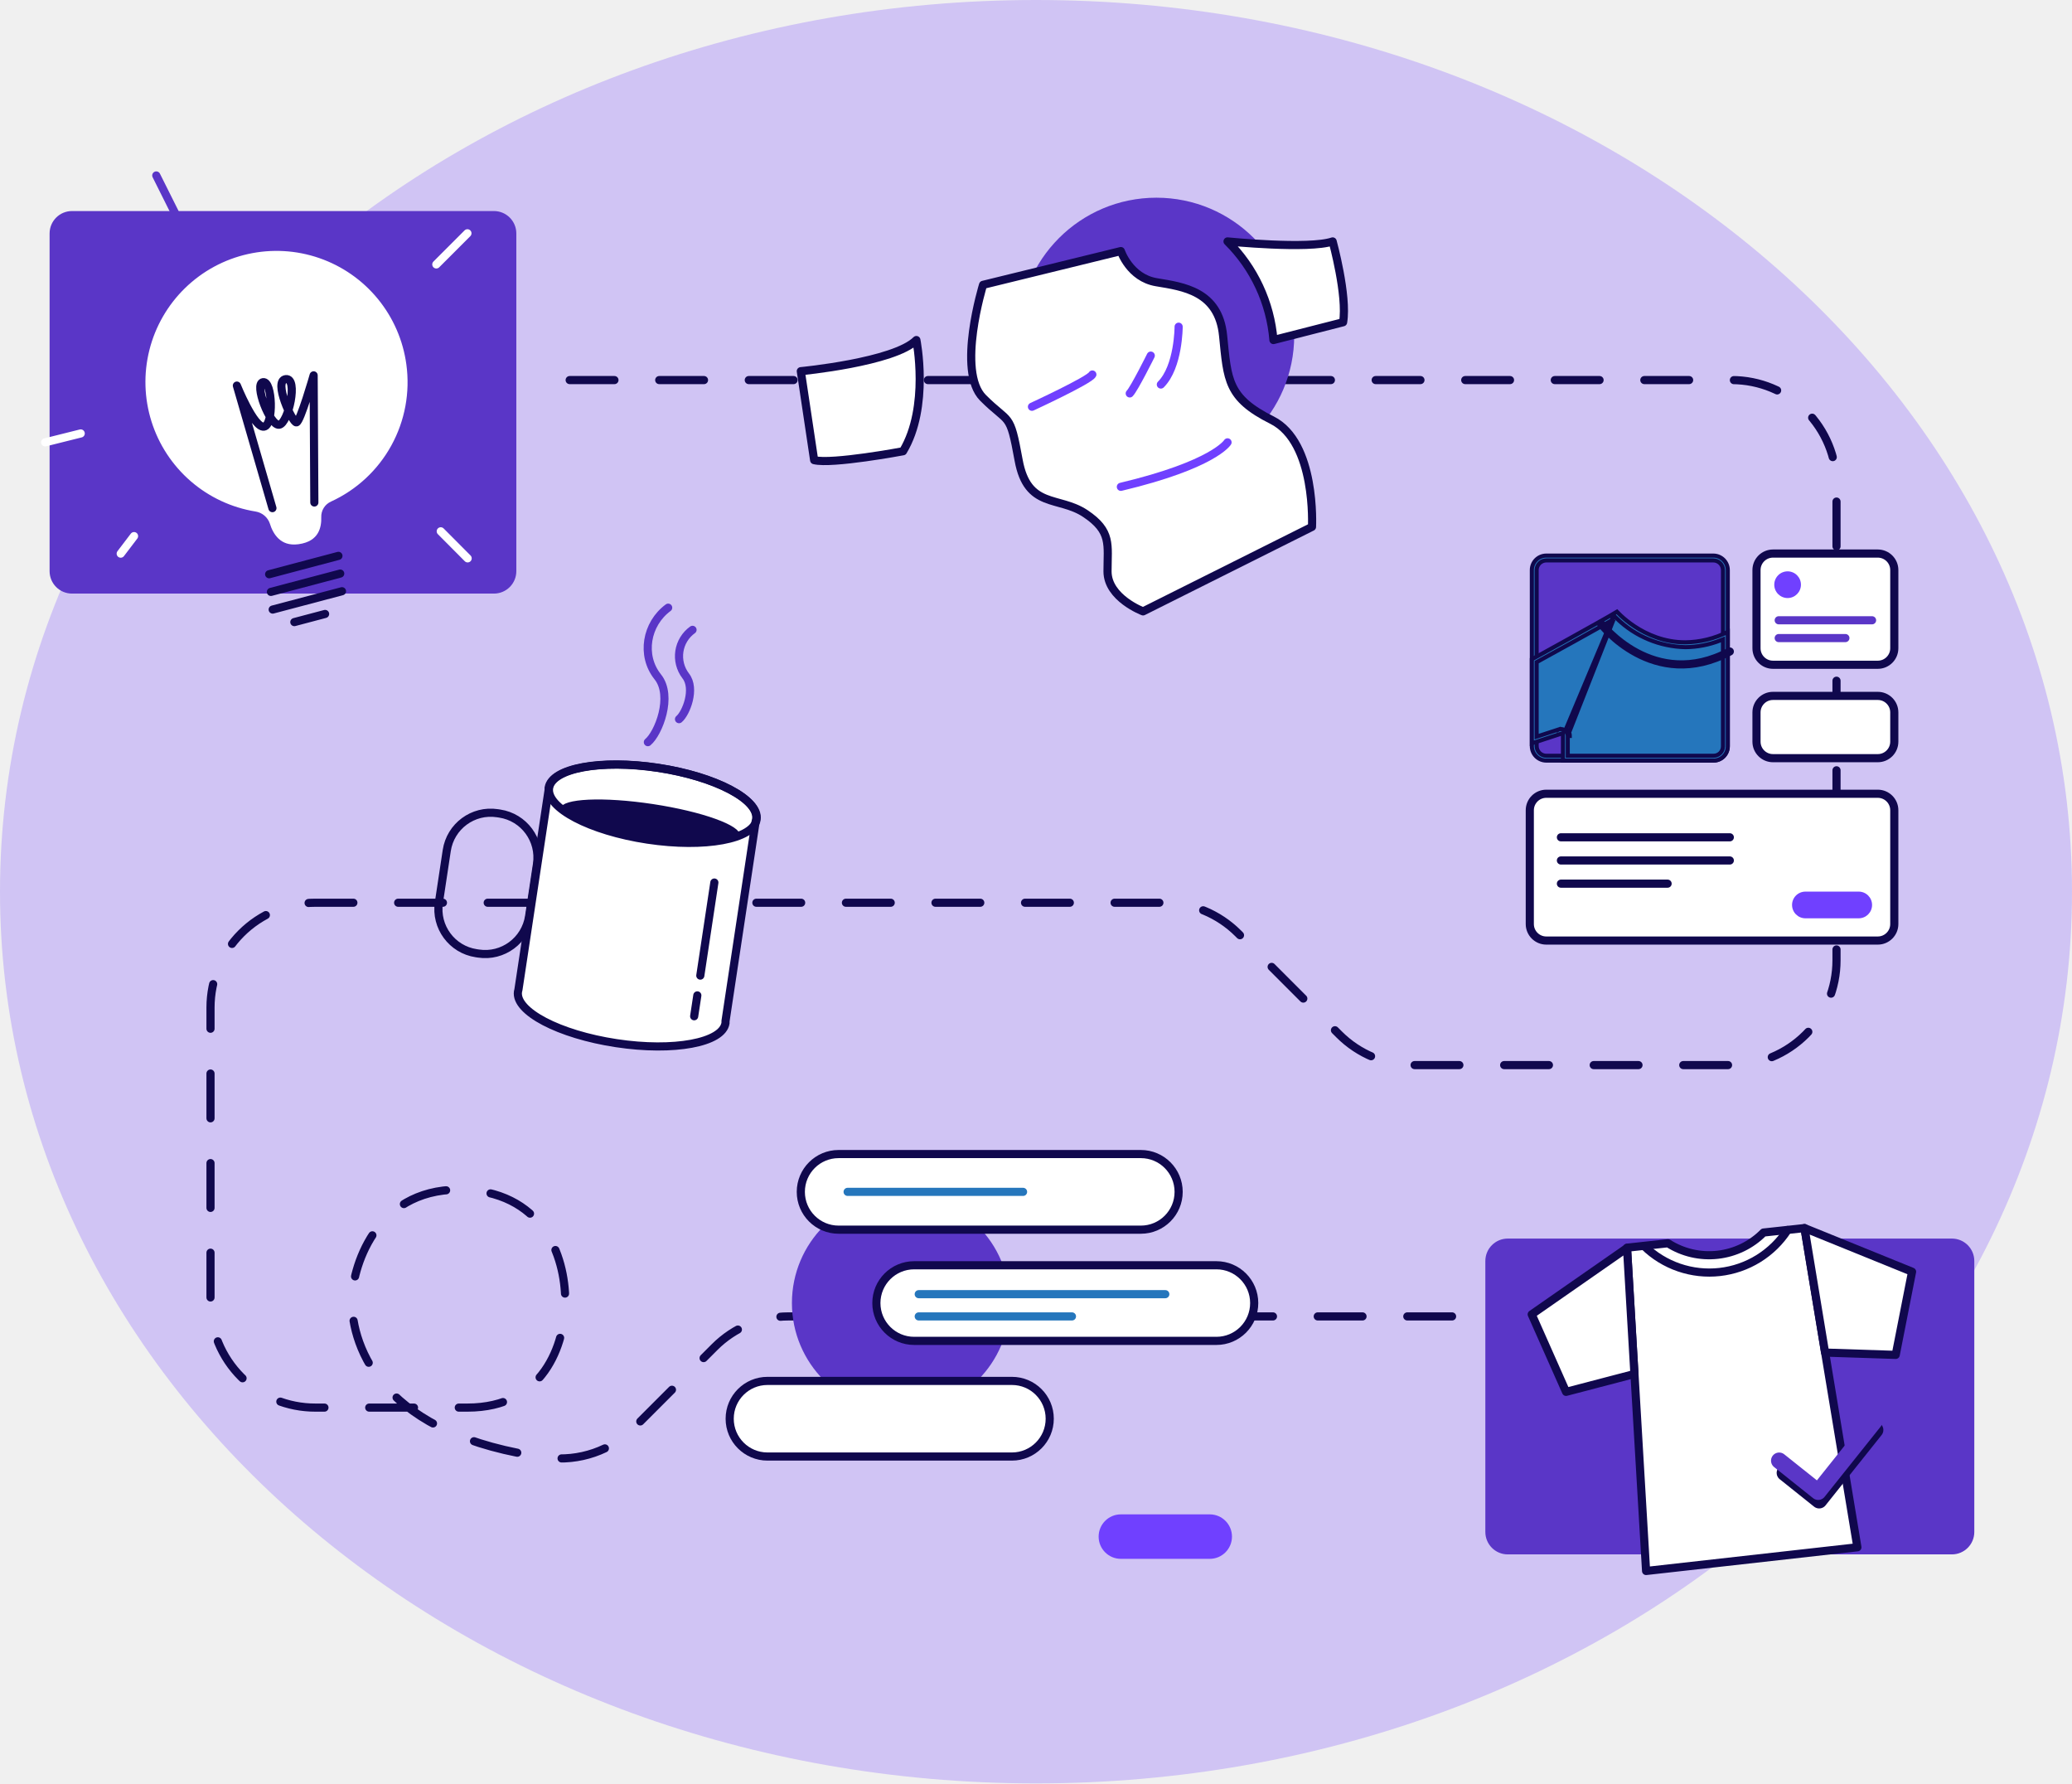
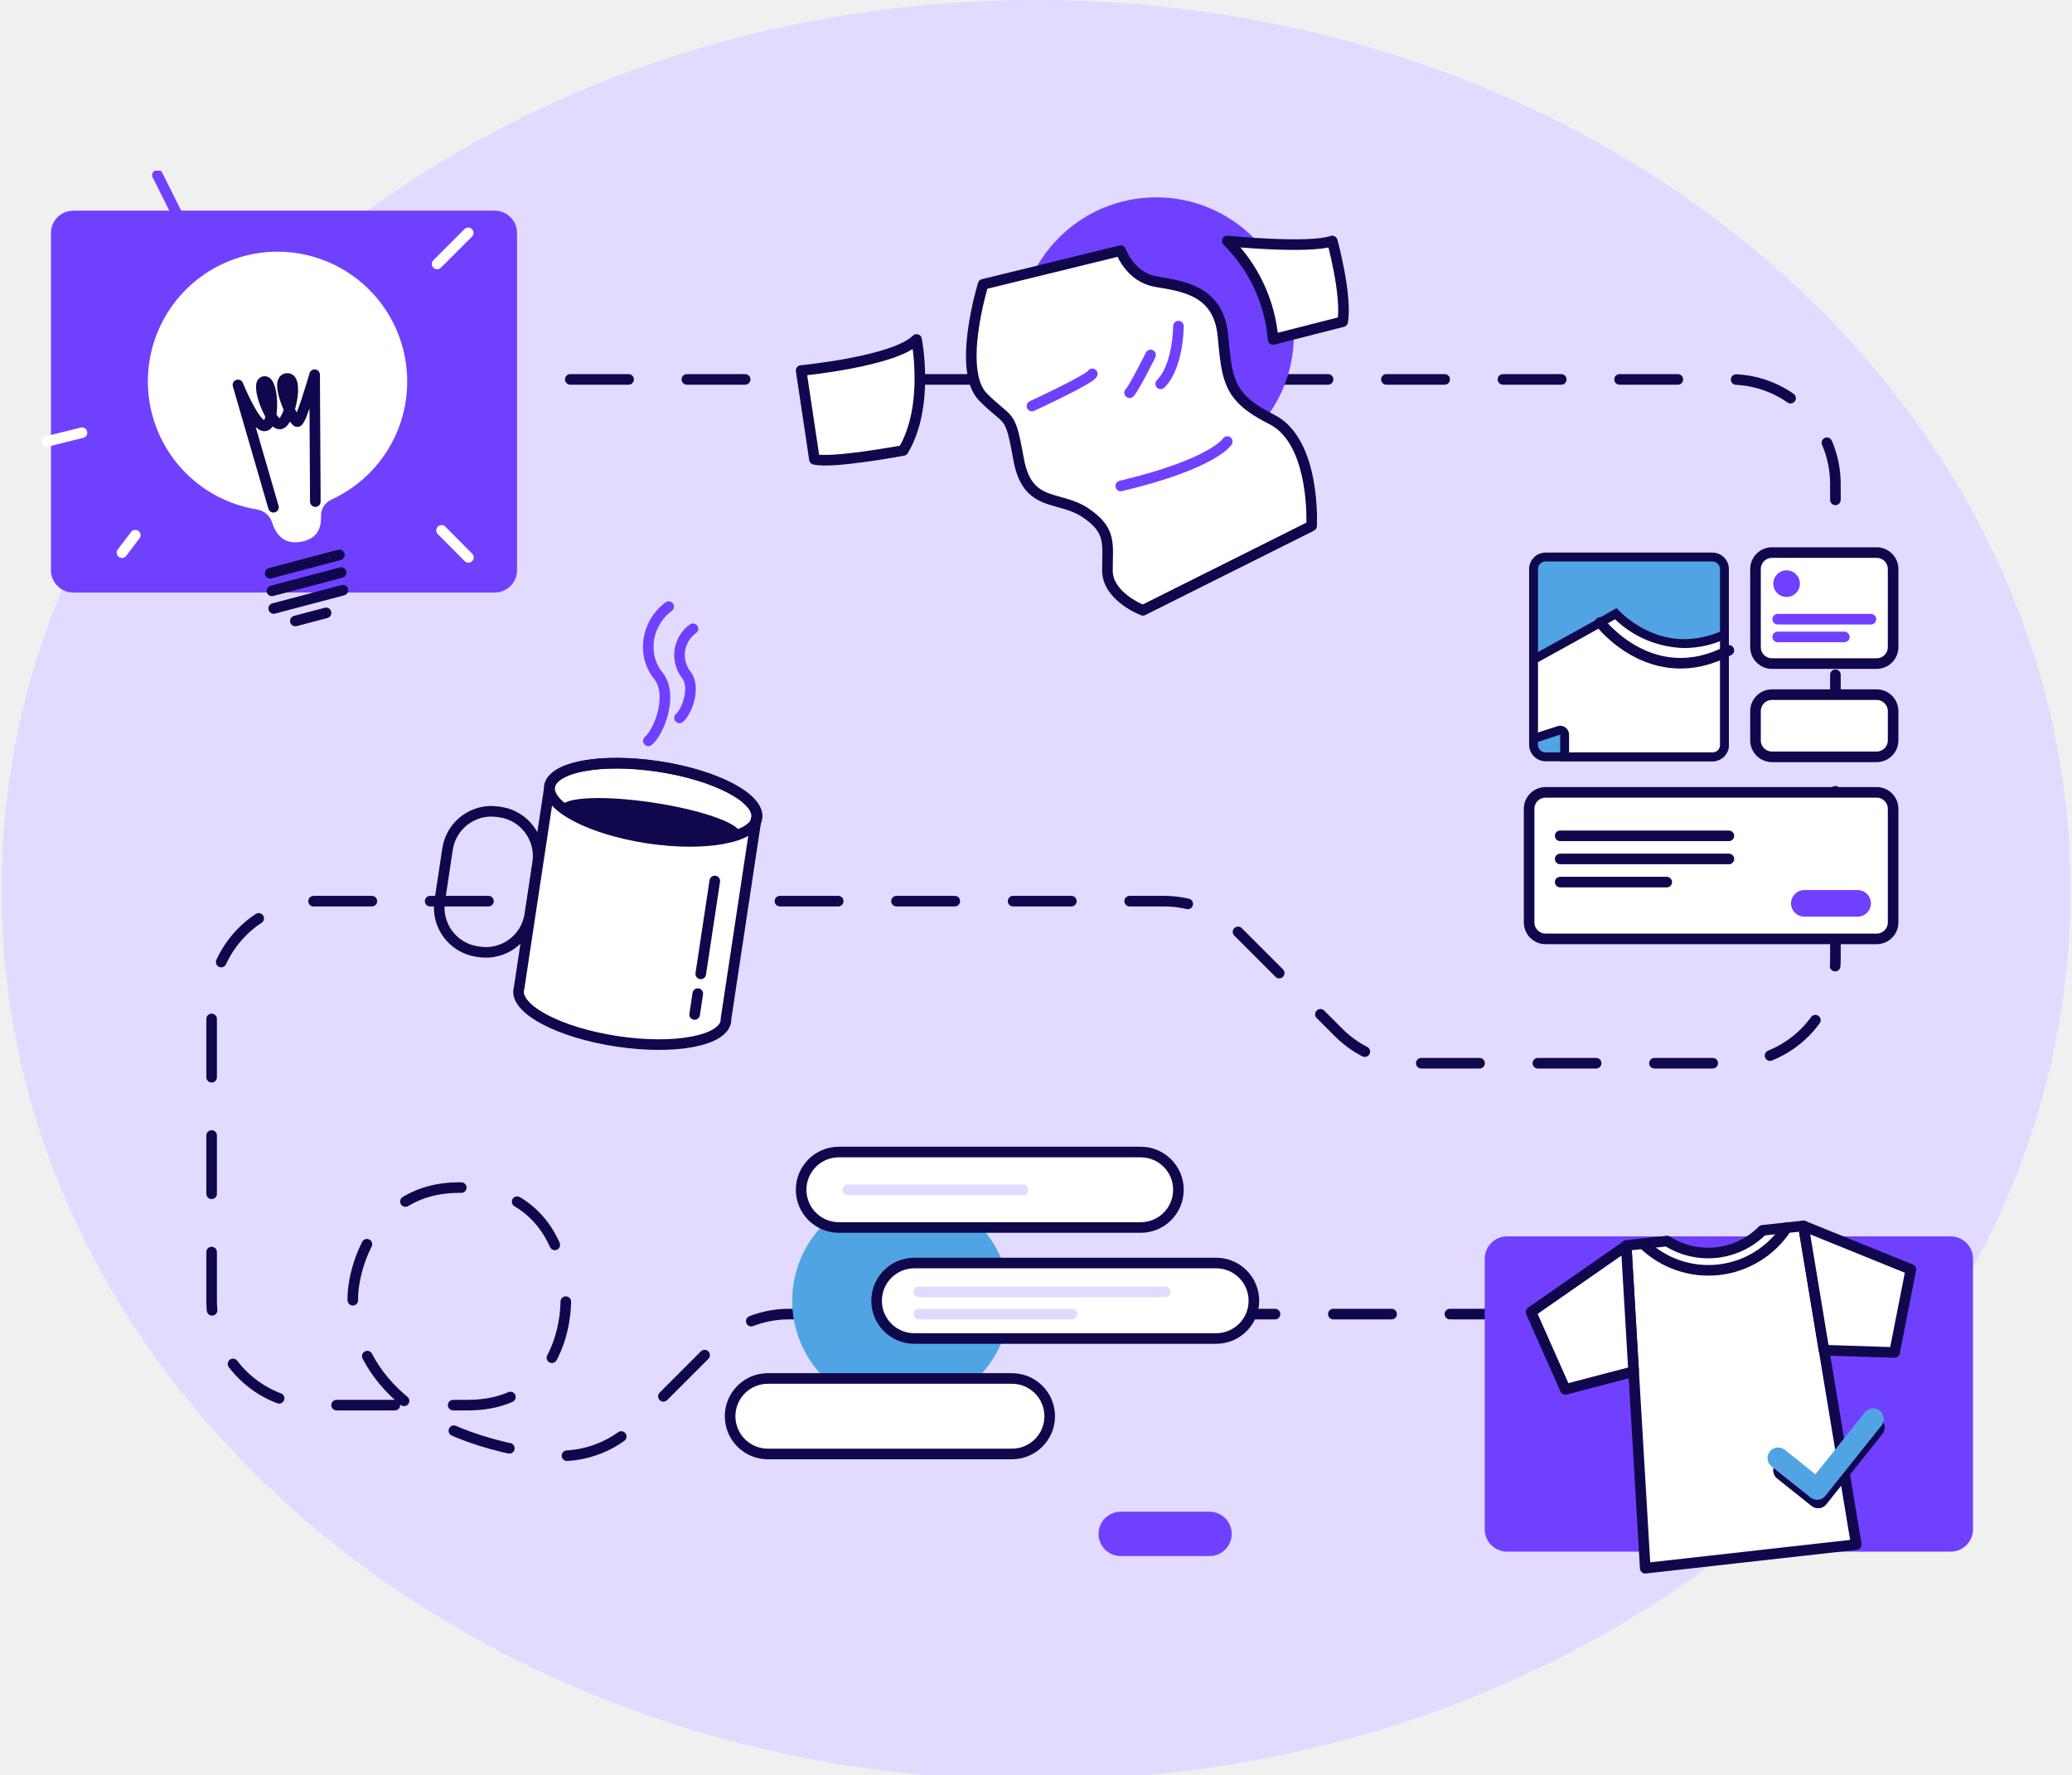
- <svg xmlns="http://www.w3.org/2000/svg" width="509" height="438" viewBox="0 0 509 438" fill="none">
-   <ellipse cx="254.5" cy="219" rx="254.5" ry="219" fill="#7040FF" fill-opacity="0.25" />
-   <path d="M121.335 51.832H17.687C14.648 51.832 12.184 54.297 12.184 57.338V140.278C12.184 143.319 14.648 145.784 17.687 145.784H121.335C124.375 145.784 126.839 143.319 126.839 140.278V57.338C126.839 54.297 124.375 51.832 121.335 51.832Z" fill="#5A36C7" />
-   <path d="M38.391 43.093L44.942 56.202" stroke="#5A36C7" stroke-width="2" stroke-linecap="round" stroke-linejoin="round" />
-   <path d="M11.092 108.64L19.827 106.455" stroke="white" stroke-width="2" stroke-linecap="round" stroke-linejoin="round" />
-   <path d="M29.654 135.974L32.93 131.669" stroke="white" stroke-width="2" stroke-linecap="round" stroke-linejoin="round" />
-   <path d="M114.882 137.132L108.275 130.49" stroke="white" stroke-width="2" stroke-linecap="round" stroke-linejoin="round" />
-   <path d="M100.818 89.391C99.996 83.294 97.498 77.546 93.601 72.787C89.705 68.027 84.565 64.444 78.752 62.437C72.94 60.429 66.684 60.077 60.683 61.418C54.682 62.759 49.172 65.741 44.765 70.032C40.359 74.323 37.231 79.754 35.73 85.72C34.228 91.685 34.412 97.951 36.261 103.818C38.111 109.685 41.552 114.923 46.203 118.947C50.853 122.972 56.53 125.625 62.599 126.611C63.232 126.708 63.826 126.979 64.314 127.393C64.802 127.808 65.164 128.351 65.362 128.96C66.137 131.484 68.234 135.351 73.453 134.652C79.306 133.854 80.005 129.572 79.918 127.005C79.893 126.391 80.053 125.785 80.379 125.264C80.704 124.744 81.179 124.334 81.741 124.088C88.223 121.12 93.578 116.144 97.013 109.895C100.449 103.646 101.783 96.457 100.818 89.391V89.391Z" fill="white" stroke="#5A36C7" stroke-width="2" stroke-linecap="round" stroke-linejoin="round" />
-   <path d="M83.139 136.52L66.115 141.032" stroke="#10084D" stroke-width="2" stroke-linecap="round" stroke-linejoin="round" />
-   <path d="M83.576 140.868L66.553 145.369" stroke="#10084D" stroke-width="2" stroke-linecap="round" stroke-linejoin="round" />
-   <path d="M84.012 145.205L66.988 149.706" stroke="#10084D" stroke-width="2" stroke-linecap="round" stroke-linejoin="round" />
-   <path d="M72.307 152.787L79.863 150.788" stroke="#10084D" stroke-width="2" stroke-linecap="round" stroke-linejoin="round" />
-   <path d="M66.923 124.798L58.188 94.7C58.188 94.7 62.381 105.112 64.838 104.784C67.294 104.456 66.945 93.52 64.63 93.859C62.315 94.198 66.312 104.62 68.572 104.314C70.832 104.008 73.355 92.69 70.188 93.116C67.021 93.542 71.859 103.866 72.82 103.735C73.781 103.604 77.046 92.188 77.046 92.188L77.22 123.41" stroke="#10084D" stroke-width="2" stroke-linecap="round" stroke-linejoin="round" />
-   <path d="M139.943 93.346H425.434C432.254 93.346 438.795 96.056 443.618 100.881C448.44 105.706 451.15 112.25 451.15 119.073V235.858C451.15 242.681 448.44 249.225 443.618 254.05C438.795 258.875 432.254 261.585 425.434 261.585H347.141C340.321 261.584 333.782 258.872 328.96 254.047L304.173 229.248C299.351 224.423 292.811 221.712 285.992 221.71H77.428C70.608 221.71 64.067 224.421 59.245 229.246C54.422 234.07 51.713 240.614 51.713 247.438V319.955C51.709 323.341 52.373 326.694 53.666 329.822C54.96 332.95 56.859 335.792 59.253 338.184C61.647 340.577 64.49 342.472 67.619 343.763C70.747 345.054 74.099 345.713 77.483 345.705H114.828C133.391 345.705 138.851 330.41 138.851 319.486C138.851 308.561 133.391 292.174 112.644 292.174C91.897 292.174 86.437 311.838 86.437 319.486C86.437 331.153 94.081 352.718 134.418 357.995C138.297 358.487 142.237 358.081 145.935 356.808C149.632 355.535 152.988 353.43 155.743 350.654L175.541 330.847C180.362 326.022 186.902 323.311 193.722 323.309H451.15" stroke="#10084D" stroke-width="2" stroke-linecap="round" stroke-linejoin="round" stroke-dasharray="11 11" />
-   <path d="M284.081 116.287C302.776 116.287 317.932 101.125 317.932 82.421C317.932 63.717 302.776 48.555 284.081 48.555C265.386 48.555 250.23 63.717 250.23 82.421C250.23 101.125 265.386 116.287 284.081 116.287Z" fill="#5A36C7" />
-   <path d="M275.344 61.664C275.344 61.664 277.528 68.219 284.08 69.312C290.632 70.404 299.367 71.496 300.459 82.421C301.551 93.346 301.551 97.716 312.471 103.178C323.39 108.64 322.299 129.397 322.299 129.397L280.804 150.154C280.804 150.154 272.069 146.876 272.069 140.322C272.069 133.767 273.161 130.49 266.609 126.12C260.057 121.75 252.413 125.027 250.23 113.01C248.046 100.993 248.046 104.27 241.494 97.716C234.942 91.161 241.494 69.956 241.494 69.956L275.344 61.664Z" fill="white" stroke="#10084D" stroke-width="2" stroke-linecap="round" stroke-linejoin="round" />
-   <path d="M301.553 108.64C301.553 108.64 298.277 114.103 275.346 119.565" stroke="#7040FF" stroke-width="2" stroke-linecap="round" stroke-linejoin="round" />
-   <path d="M289.54 80.236C289.54 80.236 289.54 90.069 285.172 94.438" stroke="#7040FF" stroke-width="2" stroke-linecap="round" stroke-linejoin="round" />
-   <path d="M282.694 87.337C282.694 87.337 278.621 95.531 277.529 96.623" stroke="#7040FF" stroke-width="2" stroke-linecap="round" stroke-linejoin="round" />
-   <path d="M268.345 91.98C267.701 93.346 253.506 99.901 253.506 99.901" stroke="#7040FF" stroke-width="2" stroke-linecap="round" stroke-linejoin="round" />
-   <path d="M225.115 83.514C225.115 83.514 228.391 99.901 221.84 110.825C221.84 110.825 204.368 114.103 200 113.01L196.725 91.161C196.725 91.161 219.656 88.976 225.115 83.514Z" fill="white" stroke="#10084D" stroke-width="2" stroke-linecap="round" stroke-linejoin="round" />
-   <path d="M301.551 59.294C301.551 59.294 321.545 61.293 327.376 59.294C327.376 59.294 331.034 72.589 329.942 79.144L312.831 83.514C312.079 74.353 308.078 65.763 301.551 59.294V59.294Z" fill="white" stroke="#10084D" stroke-width="2" stroke-linecap="round" stroke-linejoin="round" />
-   <path d="M461.294 194.945H379.856C377.618 194.945 375.805 196.759 375.805 198.998V226.943C375.805 229.181 377.618 230.996 379.856 230.996H461.294C463.531 230.996 465.345 229.181 465.345 226.943V198.998C465.345 196.759 463.531 194.945 461.294 194.945Z" fill="white" stroke="#10084D" stroke-width="2" stroke-linecap="round" stroke-linejoin="round" />
-   <path d="M461.294 135.952H435.545C433.308 135.952 431.494 137.767 431.494 140.005V159.21C431.494 161.449 433.308 163.263 435.545 163.263H461.294C463.531 163.263 465.345 161.449 465.345 159.21V140.005C465.345 137.767 463.531 135.952 461.294 135.952Z" fill="white" stroke="#10084D" stroke-width="2" stroke-linecap="round" stroke-linejoin="round" />
-   <path d="M461.294 170.911H435.545C433.308 170.911 431.494 172.725 431.494 174.964V182.152C431.494 184.391 433.308 186.205 435.545 186.205H461.294C463.531 186.205 465.345 184.391 465.345 182.152V174.964C465.345 172.725 463.531 170.911 461.294 170.911Z" fill="white" stroke="#10084D" stroke-width="2" stroke-linecap="round" stroke-linejoin="round" />
-   <path d="M383.449 205.64H424.943" stroke="#10084D" stroke-width="2" stroke-linecap="round" stroke-linejoin="round" />
-   <path d="M436.953 152.339H459.884" stroke="#5A36C7" stroke-width="2" stroke-linecap="round" stroke-linejoin="round" />
-   <path d="M436.953 156.709H453.332" stroke="#5A36C7" stroke-width="2" stroke-linecap="round" stroke-linejoin="round" />
-   <path d="M383.449 211.332H424.943" stroke="#10084D" stroke-width="2" stroke-linecap="round" stroke-linejoin="round" />
-   <path d="M383.449 217.024H409.656" stroke="#10084D" stroke-width="2" stroke-linecap="round" stroke-linejoin="round" />
-   <path d="M456.61 218.979H443.506C441.697 218.979 440.23 220.446 440.23 222.256C440.23 224.066 441.697 225.534 443.506 225.534H456.61C458.419 225.534 459.886 224.066 459.886 222.256C459.886 220.446 458.419 218.979 456.61 218.979Z" fill="#7040FF" />
-   <path d="M439.137 146.877C440.946 146.877 442.413 145.409 442.413 143.599C442.413 141.789 440.946 140.322 439.137 140.322C437.328 140.322 435.861 141.789 435.861 143.599C435.861 145.409 437.328 146.877 439.137 146.877Z" fill="#7040FF" />
-   <path d="M420.891 137.044H379.856C378.221 137.044 376.896 138.37 376.896 140.005V183.245C376.896 184.88 378.221 186.205 379.856 186.205H420.891C422.526 186.205 423.85 184.88 423.85 183.245V140.005C423.85 138.37 422.526 137.044 420.891 137.044Z" fill="#5A36C7" />
-   <path d="M420.894 137.637H420.892H379.856V137.637L379.853 137.637C379.227 137.64 378.628 137.891 378.185 138.334C377.742 138.776 377.492 139.376 377.489 140.002H377.489V140.005L377.489 183.245L377.489 183.248C377.492 183.874 377.743 184.473 378.185 184.916C378.628 185.359 379.227 185.609 379.853 185.613H379.856L420.892 185.613L420.894 185.613C421.52 185.609 422.12 185.359 422.562 184.916C423.005 184.473 423.255 183.874 423.259 183.248V183.245L423.259 140.005L423.259 140.002C423.255 139.376 423.005 138.776 422.562 138.334C422.12 137.891 421.52 137.64 420.894 137.637ZM379.856 136.452H420.892C421.833 136.452 422.736 136.826 423.402 137.492C424.068 138.159 424.443 139.063 424.443 140.005V183.245C424.443 184.187 424.068 185.091 423.402 185.757C422.736 186.423 421.833 186.798 420.892 186.798H379.856C378.914 186.798 378.011 186.423 377.345 185.757C376.679 185.091 376.305 184.187 376.305 183.245V140.005C376.305 139.063 376.679 138.159 377.345 137.492C378.011 136.826 378.914 136.452 379.856 136.452Z" fill="#2576BC" stroke="#10084D" />
-   <path d="M384.54 186.205V180.743C384.541 180.571 384.5 180.401 384.422 180.247C384.345 180.093 384.232 179.96 384.092 179.858C383.903 179.726 383.679 179.654 383.448 179.651C383.333 179.653 383.219 179.671 383.11 179.705L376.896 181.737V162.269C379.867 160.642 393.178 153.322 397.087 151.006C399.009 152.962 405.102 158.347 413.979 158.347C417.373 158.322 420.722 157.577 423.807 156.163V183.354C423.807 184.122 423.502 184.858 422.959 185.401C422.417 185.944 421.681 186.249 420.913 186.249L384.54 186.205Z" fill="white" />
-   <path d="M396.412 151.164L397.259 151.978C401.776 156.323 407.762 158.808 414.026 158.94C416.953 158.916 419.851 158.357 422.577 157.292L423.259 157.025V157.757V183.31C423.259 183.613 423.199 183.912 423.084 184.191C422.968 184.471 422.798 184.724 422.585 184.938C422.371 185.152 422.117 185.322 421.838 185.437C421.559 185.553 421.259 185.613 420.957 185.613H385.632H385.132V185.113L385.132 180.743L385.132 180.743M396.412 151.164L384.726 178.973C385.006 179.175 385.235 179.441 385.392 179.749C385.55 180.057 385.632 180.397 385.632 180.743H385.132M396.412 151.164V152.084M396.412 151.164V152.084M385.132 180.743C385.132 180.476 385.068 180.214 384.947 179.977C384.826 179.739 384.649 179.534 384.433 179.379L384.433 179.378C384.146 179.17 383.801 179.058 383.448 179.058L383.444 179.058C383.27 179.056 383.097 179.084 382.933 179.14L382.927 179.143L382.927 179.142L378.144 180.705L377.489 180.919V180.229V162.914V162.618L377.749 162.475C381.276 160.544 391.887 154.702 396.412 152.084M385.132 180.743L396.412 152.084M383.948 186.798V180.743V180.053L383.293 180.268L376.305 182.555V161.921L376.863 161.614C377.385 161.327 378.134 160.915 379.041 160.415C380.854 159.417 383.299 158.068 385.823 156.668C390.505 154.071 395.49 151.283 397.209 150.236C397.222 150.25 397.236 150.264 397.25 150.279C397.453 150.495 397.753 150.801 398.145 151.168C398.927 151.9 400.077 152.874 401.553 153.849C404.503 155.796 408.775 157.755 414.023 157.755L414.031 157.755C417.653 157.701 421.213 156.825 424.443 155.198V183.31L424.443 183.312C424.444 183.77 424.355 184.224 424.18 184.647C424.005 185.071 423.749 185.455 423.425 185.779C423.101 186.103 422.716 186.36 422.293 186.535C421.87 186.71 421.416 186.799 420.958 186.798H420.957H383.948Z" fill="#2576BC" stroke="#10084D" />
-   <path d="M393.275 153.147C393.275 153.147 406.139 170.026 424.942 160.008" stroke="#10084D" stroke-width="2" stroke-linecap="round" stroke-linejoin="round" />
-   <path d="M122.75 199.809L122.178 199.723C116.215 198.821 110.65 202.925 109.748 208.891L107.816 221.669C106.915 227.635 111.017 233.203 116.98 234.105L117.553 234.191C123.515 235.094 129.08 230.989 129.982 225.023L131.914 212.245C132.816 206.279 128.713 200.712 122.75 199.809Z" stroke="#10084D" stroke-width="2" stroke-linecap="round" stroke-linejoin="round" />
-   <path d="M161.608 188.554C147.522 186.435 135.521 188.641 134.779 193.503C134.768 193.659 134.768 193.816 134.779 193.973V193.973L127.353 243.079C127.301 243.228 127.265 243.381 127.244 243.538C126.512 248.399 137.323 254.069 151.409 256.199C165.495 258.33 177.496 256.112 178.227 251.25C178.243 251.094 178.243 250.937 178.227 250.781V250.781L185.642 201.674C185.688 201.524 185.725 201.371 185.751 201.216C186.504 196.354 175.683 190.684 161.608 188.554Z" fill="white" stroke="#10084D" stroke-width="2" stroke-linecap="round" stroke-linejoin="round" />
-   <path d="M160.298 197.968C166.355 198.885 171.752 200.2 175.577 201.578C177.494 202.269 178.991 202.967 179.977 203.625C180.472 203.954 180.813 204.258 181.016 204.525C181.219 204.791 181.252 204.974 181.234 205.094C181.215 205.214 181.13 205.379 180.857 205.574C180.584 205.769 180.169 205.958 179.599 206.126C178.463 206.463 176.826 206.687 174.791 206.78C170.729 206.965 165.185 206.624 159.128 205.708C153.071 204.791 147.675 203.477 143.85 202.098C141.933 201.407 140.435 200.71 139.449 200.052C138.955 199.722 138.614 199.418 138.411 199.151C138.208 198.885 138.175 198.702 138.193 198.582C138.211 198.462 138.297 198.297 138.569 198.102C138.843 197.908 139.258 197.718 139.828 197.55C140.964 197.213 142.601 196.989 144.636 196.896C148.698 196.711 154.241 197.052 160.298 197.968Z" fill="#10084D" stroke="#10084D" />
-   <path d="M175.486 216.75L172.035 239.605" stroke="#10084D" stroke-width="2" stroke-linecap="round" stroke-linejoin="round" />
-   <path d="M171.303 244.466L170.527 249.59" stroke="#10084D" stroke-width="2" stroke-linecap="round" stroke-linejoin="round" />
-   <path d="M164.141 149.247C158.747 153.224 157.382 160.991 161.575 166.224C165.397 170.987 161.739 180.153 159.151 182.272" stroke="#5A36C7" stroke-width="2" stroke-linecap="round" stroke-linejoin="round" />
-   <path d="M170.124 154.688C169.26 155.306 168.529 156.092 167.974 156.999C167.419 157.905 167.051 158.914 166.892 159.965C166.733 161.016 166.787 162.088 167.049 163.118C167.312 164.148 167.778 165.115 168.42 165.962C170.953 169.13 168.529 175.215 166.804 176.624" stroke="#5A36C7" stroke-width="2" stroke-linecap="round" stroke-linejoin="round" />
-   <path d="M185.866 201.26C186.601 196.398 175.784 190.729 161.705 188.599C147.627 186.469 135.618 188.684 134.884 193.546C134.149 198.408 144.965 204.076 159.044 206.206C173.122 208.336 185.131 206.122 185.866 201.26Z" stroke="#10084D" stroke-width="2" stroke-linecap="round" stroke-linejoin="round" />
-   <path d="M221.294 346.797C236.069 346.797 248.047 334.814 248.047 320.032C248.047 305.25 236.069 293.267 221.294 293.267C206.519 293.267 194.541 305.25 194.541 320.032C194.541 334.814 206.519 346.797 221.294 346.797Z" fill="#5A36C7" />
-   <path d="M280.259 283.435H206.006C200.88 283.435 196.725 287.592 196.725 292.721C196.725 297.849 200.88 302.006 206.006 302.006H280.259C285.385 302.006 289.541 297.849 289.541 292.721C289.541 287.592 285.385 283.435 280.259 283.435Z" fill="white" stroke="#10084D" stroke-width="2" stroke-linecap="round" stroke-linejoin="round" />
-   <path d="M298.822 310.746H224.569C219.443 310.746 215.287 314.904 215.287 320.032C215.287 325.161 219.443 329.318 224.569 329.318H298.822C303.948 329.318 308.103 325.161 308.103 320.032C308.103 314.904 303.948 310.746 298.822 310.746Z" fill="white" stroke="#10084D" stroke-width="2" stroke-linecap="round" stroke-linejoin="round" />
-   <path d="M248.591 339.15H188.534C183.407 339.15 179.252 343.308 179.252 348.436C179.252 353.565 183.407 357.722 188.534 357.722H248.591C253.717 357.722 257.873 353.565 257.873 348.436C257.873 343.308 253.717 339.15 248.591 339.15Z" fill="white" stroke="#10084D" stroke-width="2" stroke-linecap="round" stroke-linejoin="round" />
-   <path d="M297.184 371.924H275.345C272.329 371.924 269.885 374.37 269.885 377.386C269.885 380.403 272.329 382.849 275.345 382.849H297.184C300.199 382.849 302.643 380.403 302.643 377.386C302.643 374.37 300.199 371.924 297.184 371.924Z" fill="#7040FF" />
-   <path d="M208.223 292.72H251.322" stroke="#2576BC" stroke-width="2" stroke-linecap="round" stroke-linejoin="round" />
-   <path d="M225.693 317.847H286.264" stroke="#2576BC" stroke-width="2" stroke-linecap="round" stroke-linejoin="round" />
-   <path d="M225.693 323.309H263.333" stroke="#2576BC" stroke-width="2" stroke-linecap="round" stroke-linejoin="round" />
-   <path d="M479.496 304.191H370.388C367.349 304.191 364.885 306.657 364.885 309.697V376.25C364.885 379.291 367.349 381.756 370.388 381.756H479.496C482.536 381.756 485 379.291 485 376.25V309.697C485 306.657 482.536 304.191 479.496 304.191Z" fill="#5A36C7" />
-   <path d="M443.287 301.613L433.219 302.706C430.197 305.76 426.22 307.688 421.951 308.167C417.682 308.646 413.377 307.648 409.753 305.338L399.686 306.431L404.37 385.831L456.281 380.008L443.287 301.613Z" fill="white" stroke="#10084D" stroke-width="2" stroke-linecap="round" stroke-linejoin="round" />
-   <path d="M443.287 301.613L469.712 312.33L465.694 332.759L448.343 332.191L443.287 301.613Z" fill="white" stroke="#10084D" stroke-width="2" stroke-linecap="round" stroke-linejoin="round" />
-   <path d="M399.685 306.507L376.273 322.807L384.714 341.838L401.508 337.446L399.685 306.507Z" fill="white" stroke="#10084D" stroke-width="2" stroke-linecap="round" stroke-linejoin="round" />
-   <path d="M439.138 302.083C437.293 304.93 434.839 307.332 431.954 309.116C429.069 310.9 425.825 312.021 422.454 312.399C419.084 312.778 415.671 312.403 412.463 311.303C409.255 310.203 406.33 308.405 403.9 306.037" stroke="#10084D" stroke-width="2" stroke-linecap="round" stroke-linejoin="round" />
-   <path d="M438.449 361.731L446.89 368.472L460.66 351.2" stroke="#10084D" stroke-width="4" stroke-linecap="round" stroke-linejoin="round" />
-   <path d="M437.062 358.738L446.65 366.385L460.43 349.124" stroke="#5A36C7" stroke-width="4" stroke-linecap="round" stroke-linejoin="round" />
-   <path d="M114.827 57.294L107.184 64.942" stroke="white" stroke-width="2" stroke-linecap="round" stroke-linejoin="round" />
+ <svg xmlns="http://www.w3.org/2000/svg" width="391" height="335" viewBox="0 0 391 335" fill="none">
+   <ellipse cx="195.501" cy="168" rx="195.233" ry="168" fill="#E2DBFF" />
+   <g clip-path="url(#clip0_2355_14661)">
+     <path d="M93.346 39.761H13.835C11.504 39.761 9.613 41.653 9.613 43.985V107.61C9.613 109.943 11.504 111.834 13.835 111.834H93.346C95.678 111.834 97.568 109.943 97.568 107.61V43.985C97.568 41.653 95.678 39.761 93.346 39.761Z" fill="#7040FF" />
+     <path d="M29.717 33.057L34.743 43.114" stroke="#7040FF" stroke-width="2" stroke-linecap="round" stroke-linejoin="round" />
+     <path d="M8.775 83.34L15.477 81.664" stroke="white" stroke-width="2" stroke-linecap="round" stroke-linejoin="round" />
+     <path d="M23.016 104.309L25.529 101.007" stroke="white" stroke-width="2" stroke-linecap="round" stroke-linejoin="round" />
+     <path d="M88.396 105.197L83.328 100.101" stroke="white" stroke-width="2" stroke-linecap="round" stroke-linejoin="round" />
+     <path d="M77.606 68.574C76.975 63.897 75.059 59.487 72.07 55.836C69.081 52.185 65.138 49.437 60.679 47.897C56.22 46.357 51.421 46.086 46.818 47.115C42.214 48.144 37.987 50.431 34.607 53.723C31.227 57.015 28.827 61.181 27.675 65.757C26.523 70.334 26.665 75.14 28.083 79.641C29.502 84.142 32.142 88.16 35.709 91.247C39.277 94.335 43.632 96.37 48.288 97.126C48.773 97.2 49.228 97.408 49.603 97.726C49.977 98.044 50.255 98.461 50.407 98.928C51.002 100.864 52.61 103.831 56.614 103.294C61.104 102.683 61.64 99.397 61.573 97.428C61.554 96.957 61.677 96.492 61.927 96.093C62.176 95.694 62.541 95.379 62.972 95.19C67.944 92.914 72.052 89.096 74.688 84.303C77.323 79.509 78.346 73.994 77.606 68.574Z" fill="white" stroke="#7040FF" stroke-width="2" stroke-linecap="round" stroke-linejoin="round" />
+     <path d="M64.044 104.728L50.984 108.189" stroke="#10084D" stroke-width="2" stroke-linecap="round" stroke-linejoin="round" />
+     <path d="M64.379 108.063L51.32 111.516" stroke="#10084D" stroke-width="2" stroke-linecap="round" stroke-linejoin="round" />
+     <path d="M64.713 111.39L51.654 114.843" stroke="#10084D" stroke-width="2" stroke-linecap="round" stroke-linejoin="round" />
+     <path d="M55.734 117.206L61.531 115.672" stroke="#10084D" stroke-width="2" stroke-linecap="round" stroke-linejoin="round" />
+     <path d="M51.606 95.735L44.904 72.647C44.904 72.647 48.121 80.633 50.006 80.382C51.89 80.131 51.622 71.742 49.846 72.001C48.071 72.261 51.136 80.256 52.87 80.022C54.604 79.787 56.539 71.105 54.11 71.432C51.681 71.758 55.392 79.678 56.129 79.578C56.866 79.477 59.371 70.719 59.371 70.719L59.505 94.671" stroke="#10084D" stroke-width="2" stroke-linecap="round" stroke-linejoin="round" />
+     <path d="M107.619 71.608H326.626C331.858 71.608 336.876 73.687 340.575 77.388C344.275 81.09 346.353 86.109 346.353 91.344V180.932C346.353 186.166 344.275 191.186 340.575 194.887C336.876 198.589 331.858 200.668 326.626 200.668H266.566C261.334 200.667 256.317 198.587 252.618 194.886L233.604 175.862C229.905 172.16 224.888 170.08 219.656 170.079H59.663C54.431 170.079 49.413 172.158 45.714 175.86C42.014 179.561 39.936 184.581 39.936 189.815V245.445C39.932 248.042 40.442 250.615 41.434 253.014C42.427 255.414 43.883 257.594 45.72 259.429C47.557 261.264 49.737 262.719 52.137 263.709C54.537 264.699 57.109 265.205 59.705 265.198H88.353C102.593 265.198 106.781 253.466 106.781 245.085C106.781 236.704 102.593 224.134 86.677 224.134C70.762 224.134 66.573 239.219 66.573 245.085C66.573 254.035 72.437 270.579 103.38 274.626C106.356 275.004 109.379 274.692 112.215 273.716C115.052 272.739 117.626 271.124 119.74 268.995L134.927 253.801C138.625 250.099 143.642 248.019 148.874 248.018H346.353" stroke="#10084D" stroke-width="2" stroke-linecap="round" stroke-linejoin="round" stroke-dasharray="11 11" />
+     <path d="M218.19 89.207C232.532 89.207 244.158 77.575 244.158 63.227C244.158 48.879 232.532 37.247 218.19 37.247C203.849 37.247 192.223 48.879 192.223 63.227C192.223 77.575 203.849 89.207 218.19 89.207Z" fill="#7040FF" />
+     <path d="M211.49 47.304C211.49 47.304 213.166 52.332 218.192 53.17C223.218 54.008 229.919 54.846 230.757 63.227C231.594 71.608 231.594 74.96 239.971 79.15C248.348 83.34 247.51 99.263 247.51 99.263L215.679 115.186C215.679 115.186 208.977 112.672 208.977 107.644C208.977 102.616 209.815 100.101 204.789 96.749C199.763 93.397 193.899 95.911 192.224 86.692C190.549 77.474 190.549 79.988 185.523 74.96C180.497 69.931 185.523 53.665 185.523 53.665L211.49 47.304Z" fill="white" stroke="#10084D" stroke-width="2" stroke-linecap="round" stroke-linejoin="round" />
+     <path d="M231.594 83.34C231.594 83.34 229.081 87.531 211.49 91.721" stroke="#7040FF" stroke-width="2" stroke-linecap="round" stroke-linejoin="round" />
+     <path d="M222.38 61.551C222.38 61.551 222.38 69.094 219.029 72.446" stroke="#7040FF" stroke-width="2" stroke-linecap="round" stroke-linejoin="round" />
+     <path d="M217.128 66.998C217.128 66.998 214.004 73.284 213.166 74.122" stroke="#7040FF" stroke-width="2" stroke-linecap="round" stroke-linejoin="round" />
+     <path d="M206.12 70.56C205.626 71.608 194.736 76.636 194.736 76.636" stroke="#7040FF" stroke-width="2" stroke-linecap="round" stroke-linejoin="round" />
+     <path d="M172.957 64.065C172.957 64.065 175.47 76.636 170.444 85.017C170.444 85.017 157.041 87.531 153.691 86.693L151.178 69.932C151.178 69.932 168.769 68.255 172.957 64.065Z" fill="white" stroke="#10084D" stroke-width="2" stroke-linecap="round" stroke-linejoin="round" />
+     <path d="M231.594 45.485C231.594 45.485 246.931 47.019 251.405 45.485C251.405 45.485 254.211 55.684 253.373 60.713L240.247 64.065C239.67 57.038 236.601 50.448 231.594 45.485Z" fill="white" stroke="#10084D" stroke-width="2" stroke-linecap="round" stroke-linejoin="round" />
+     <path d="M354.135 149.547H291.662C289.946 149.547 288.555 150.939 288.555 152.656V174.093C288.555 175.81 289.946 177.202 291.662 177.202H354.135C355.852 177.202 357.243 175.81 357.243 174.093V152.656C357.243 150.939 355.852 149.547 354.135 149.547Z" fill="white" stroke="#10084D" stroke-width="2" stroke-linecap="round" stroke-linejoin="round" />
+     <path d="M354.135 104.292H334.383C332.667 104.292 331.275 105.684 331.275 107.401V122.134C331.275 123.851 332.667 125.243 334.383 125.243H354.135C355.852 125.243 357.243 123.851 357.243 122.134V107.401C357.243 105.684 355.852 104.292 354.135 104.292Z" fill="white" stroke="#10084D" stroke-width="2" stroke-linecap="round" stroke-linejoin="round" />
+     <path d="M354.135 131.109H334.383C332.667 131.109 331.275 132.501 331.275 134.219V139.733C331.275 141.45 332.667 142.842 334.383 142.842H354.135C355.852 142.842 357.243 141.45 357.243 139.733V134.219C357.243 132.501 355.852 131.109 354.135 131.109Z" fill="white" stroke="#10084D" stroke-width="2" stroke-linecap="round" stroke-linejoin="round" />
+     <path d="M294.418 157.751H326.249" stroke="#10084D" stroke-width="2" stroke-linecap="round" stroke-linejoin="round" />
+     <path d="M335.465 116.863H353.056" stroke="#7040FF" stroke-width="2" stroke-linecap="round" stroke-linejoin="round" />
+     <path d="M335.465 120.215H348.03" stroke="#7040FF" stroke-width="2" stroke-linecap="round" stroke-linejoin="round" />
+     <path d="M294.418 162.117H326.249" stroke="#10084D" stroke-width="2" stroke-linecap="round" stroke-linejoin="round" />
+     <path d="M294.418 166.484H314.522" stroke="#10084D" stroke-width="2" stroke-linecap="round" stroke-linejoin="round" />
+     <path d="M350.542 167.984H340.49C339.102 167.984 337.977 169.11 337.977 170.498C337.977 171.887 339.102 173.012 340.49 173.012H350.542C351.929 173.012 353.055 171.887 353.055 170.498C353.055 169.11 351.929 167.984 350.542 167.984Z" fill="#7040FF" />
+     <path d="M337.14 112.672C338.528 112.672 339.653 111.546 339.653 110.158C339.653 108.769 338.528 107.644 337.14 107.644C335.752 107.644 334.627 108.769 334.627 110.158C334.627 111.546 335.752 112.672 337.14 112.672Z" fill="#7040FF" />
+     <path d="M323.142 105.13H291.663C290.409 105.13 289.393 106.147 289.393 107.401V140.571C289.393 141.826 290.409 142.842 291.663 142.842H323.142C324.396 142.842 325.412 141.826 325.412 140.571V107.401C325.412 106.147 324.396 105.13 323.142 105.13Z" fill="#51A4E4" />
+     <path d="M323.145 105.468H323.142H291.662V105.468L291.659 105.468C291.149 105.471 290.66 105.675 290.298 106.037C289.937 106.398 289.733 106.887 289.73 107.398H289.73V107.401L289.73 140.571L289.73 140.574C289.733 141.085 289.937 141.574 290.298 141.936L290.652 141.582L290.298 141.936C290.66 142.297 291.149 142.501 291.659 142.504H291.662L323.142 142.504L323.145 142.504C323.656 142.501 324.145 142.297 324.506 141.936C324.867 141.574 325.071 141.085 325.074 140.574V140.571L325.074 107.401L325.074 107.398C325.071 106.887 324.867 106.398 324.506 106.037L324.156 106.387L324.506 106.037C324.145 105.675 323.656 105.471 323.145 105.468ZM291.662 104.792H323.142C323.833 104.792 324.497 105.067 324.986 105.556C325.475 106.045 325.75 106.709 325.75 107.401V140.571C325.75 141.263 325.475 141.927 324.986 142.416C324.497 142.905 323.833 143.18 323.142 143.18H291.662C290.971 143.18 290.308 142.905 289.819 142.416C289.33 141.927 289.055 141.263 289.055 140.571V107.401C289.055 106.709 289.33 106.045 289.819 105.556C290.308 105.067 290.971 104.792 291.662 104.792Z" fill="#E2DBFF" stroke="#10084D" />
+     <path d="M295.256 142.842V138.652C295.257 138.52 295.226 138.389 295.166 138.271C295.106 138.153 295.019 138.051 294.913 137.973C294.768 137.872 294.595 137.817 294.419 137.814C294.33 137.816 294.243 137.83 294.159 137.856L289.393 139.415V124.48C291.671 123.232 301.882 117.617 304.881 115.84C306.355 117.34 311.029 121.472 317.84 121.472C320.443 121.452 323.012 120.881 325.379 119.796V140.655C325.379 141.244 325.145 141.809 324.728 142.225C324.312 142.642 323.748 142.876 323.159 142.876L295.256 142.842Z" fill="white" />
+     <path d="M305.093 116.502L304.329 115.768C304.571 115.627 304.781 115.502 304.955 115.398C305.111 115.562 305.331 115.786 305.613 116.049C306.217 116.614 307.104 117.366 308.243 118.118C310.518 119.62 313.817 121.134 317.873 121.134V121.134L317.88 121.134C320.614 121.093 323.301 120.446 325.75 119.244V140.621V140.623C325.751 140.959 325.685 141.292 325.557 141.603C325.429 141.913 325.24 142.196 325.003 142.433C324.765 142.671 324.483 142.859 324.173 142.987C323.862 143.116 323.529 143.181 323.193 143.18H323.192H294.918V138.652V137.962L294.263 138.177L289.055 139.881V124.282L289.423 124.08C289.823 123.859 290.398 123.543 291.093 123.16C292.485 122.394 294.36 121.359 296.296 120.285C299.327 118.605 302.527 116.817 304.247 115.816V116.599C300.745 118.623 292.682 123.063 289.99 124.536L289.73 124.679V124.975V138.258V138.947L290.385 138.733L294.054 137.535L294.054 137.535L294.06 137.533C294.174 137.494 294.294 137.475 294.414 137.476L294.418 137.476C294.665 137.476 294.905 137.554 295.105 137.699L295.106 137.7C295.257 137.809 295.38 137.952 295.464 138.117C295.549 138.283 295.593 138.466 295.594 138.652C295.594 138.652 295.594 138.652 295.594 138.652L295.594 142.004V142.504H296.094H323.192C323.439 142.504 323.684 142.455 323.912 142.361C324.141 142.266 324.348 142.127 324.523 141.953C324.698 141.778 324.836 141.57 324.931 141.342C325.026 141.113 325.074 140.869 325.074 140.621V121.019V120.287L324.392 120.554C322.315 121.365 320.106 121.791 317.876 121.81C313.1 121.709 308.537 119.814 305.093 116.502Z" fill="#E2DBFF" stroke="#10084D" />
+     <path d="M301.957 117.483C301.957 117.483 311.825 130.431 326.249 122.746" stroke="#10084D" stroke-width="2" stroke-linecap="round" stroke-linejoin="round" />
+     <path d="M94.43 153.278L93.991 153.212C89.417 152.52 85.148 155.669 84.456 160.245L82.975 170.048C82.283 174.624 85.43 178.895 90.004 179.587L90.443 179.654C95.018 180.346 99.287 177.197 99.978 172.621L101.46 162.818C102.152 158.241 99.005 153.97 94.43 153.278Z" stroke="#10084D" stroke-width="2" stroke-linecap="round" stroke-linejoin="round" />
+     <path d="M124.238 144.644C113.432 143.018 104.226 144.711 103.656 148.44C103.648 148.56 103.648 148.681 103.656 148.801L97.96 186.471C97.921 186.586 97.892 186.704 97.876 186.823C97.315 190.553 105.608 194.902 116.414 196.536C127.22 198.171 136.426 196.469 136.987 192.74C136.999 192.62 136.999 192.499 136.987 192.38L142.675 154.709C142.711 154.594 142.739 154.476 142.758 154.357C143.336 150.628 135.035 146.278 124.238 144.644Z" fill="white" stroke="#10084D" stroke-width="2" stroke-linecap="round" stroke-linejoin="round" />
+     <path d="M123.218 151.981C127.859 152.684 131.991 153.691 134.917 154.745C136.383 155.273 137.522 155.805 138.267 156.302C138.641 156.551 138.891 156.776 139.036 156.966C139.18 157.156 139.188 157.266 139.18 157.315C139.173 157.365 139.133 157.467 138.939 157.606C138.744 157.745 138.439 157.885 138.008 158.013C137.15 158.267 135.905 158.438 134.347 158.509C131.241 158.651 126.997 158.39 122.355 157.688C117.714 156.986 113.582 155.979 110.657 154.925C109.19 154.396 108.051 153.865 107.306 153.367C106.933 153.118 106.683 152.894 106.537 152.703C106.393 152.513 106.385 152.404 106.393 152.354C106.401 152.305 106.44 152.202 106.634 152.064C106.829 151.925 107.134 151.784 107.565 151.657C108.423 151.402 109.668 151.231 111.226 151.16C114.332 151.019 118.577 151.279 123.218 151.981Z" fill="#10084D" stroke="#10084D" />
+     <path d="M134.885 166.274L132.238 183.806" stroke="#10084D" stroke-width="2" stroke-linecap="round" stroke-linejoin="round" />
+     <path d="M131.677 187.536L131.082 191.466" stroke="#10084D" stroke-width="2" stroke-linecap="round" stroke-linejoin="round" />
+     <path d="M126.183 114.491C122.045 117.541 120.998 123.5 124.215 127.514C127.146 131.168 124.34 138.199 122.355 139.825" stroke="#7040FF" stroke-width="2" stroke-linecap="round" stroke-linejoin="round" />
+     <path d="M130.772 118.664C130.109 119.139 129.549 119.742 129.123 120.437C128.697 121.133 128.415 121.906 128.293 122.713C128.171 123.519 128.212 124.341 128.414 125.132C128.615 125.922 128.972 126.664 129.465 127.313C131.409 129.743 129.549 134.411 128.226 135.492" stroke="#7040FF" stroke-width="2" stroke-linecap="round" stroke-linejoin="round" />
+     <path d="M142.849 154.391C143.413 150.661 135.115 146.313 124.315 144.679C113.516 143.045 104.303 144.743 103.74 148.473C103.176 152.203 111.474 156.551 122.274 158.185C133.073 159.819 142.286 158.121 142.849 154.391Z" stroke="#10084D" stroke-width="2" stroke-linecap="round" stroke-linejoin="round" />
+     <path d="M170.025 266.036C181.359 266.036 190.547 256.844 190.547 245.504C190.547 234.164 181.359 224.972 170.025 224.972C158.69 224.972 149.502 234.164 149.502 245.504C149.502 256.844 158.69 266.036 170.025 266.036Z" fill="#51A4E4" />
+     <path d="M215.259 217.429H158.298C154.366 217.429 151.178 220.618 151.178 224.553C151.178 228.487 154.366 231.676 158.298 231.676H215.259C219.191 231.676 222.379 228.487 222.379 224.553C222.379 220.618 219.191 217.429 215.259 217.429Z" fill="white" stroke="#10084D" stroke-width="2" stroke-linecap="round" stroke-linejoin="round" />
+     <path d="M229.499 238.38H172.538C168.606 238.38 165.418 241.57 165.418 245.504C165.418 249.438 168.606 252.627 172.538 252.627H229.499C233.432 252.627 236.619 249.438 236.619 245.504C236.619 241.57 233.432 238.38 229.499 238.38Z" fill="white" stroke="#10084D" stroke-width="2" stroke-linecap="round" stroke-linejoin="round" />
+     <path d="M190.967 260.17H144.896C140.963 260.17 137.775 263.359 137.775 267.293C137.775 271.228 140.963 274.417 144.896 274.417H190.967C194.899 274.417 198.087 271.228 198.087 267.293C198.087 263.359 194.899 260.17 190.967 260.17Z" fill="white" stroke="#10084D" stroke-width="2" stroke-linecap="round" stroke-linejoin="round" />
+     <path d="M228.242 285.312H211.489C209.176 285.312 207.301 287.188 207.301 289.502C207.301 291.816 209.176 293.692 211.489 293.692H228.242C230.556 293.692 232.431 291.816 232.431 289.502C232.431 287.188 230.556 285.312 228.242 285.312Z" fill="#7040FF" />
+     <path d="M159.998 224.552H193.061" stroke="#E2DBFF" stroke-width="2" stroke-linecap="round" stroke-linejoin="round" />
+     <path d="M173.4 243.828H219.866" stroke="#E2DBFF" stroke-width="2" stroke-linecap="round" stroke-linejoin="round" />
+     <path d="M173.4 248.018H202.275" stroke="#E2DBFF" stroke-width="2" stroke-linecap="round" stroke-linejoin="round" />
+     <path d="M368.099 233.352H284.4C282.068 233.352 280.178 235.243 280.178 237.576V288.63C280.178 290.963 282.068 292.854 284.4 292.854H368.099C370.431 292.854 372.321 290.963 372.321 288.63V237.576C372.321 235.243 370.431 233.352 368.099 233.352Z" fill="#7040FF" />
+     <path d="M340.323 231.374L332.6 232.212C330.281 234.556 327.231 236.034 323.955 236.402C320.68 236.769 317.378 236.003 314.598 234.232L306.875 235.07L310.469 295.98L350.291 291.513L340.323 231.374Z" fill="white" stroke="#10084D" stroke-width="2" stroke-linecap="round" stroke-linejoin="round" />
+     <path d="M340.322 231.374L360.594 239.596L357.511 255.267L344.201 254.831L340.322 231.374Z" fill="white" stroke="#10084D" stroke-width="2" stroke-linecap="round" stroke-linejoin="round" />
+     <path d="M306.875 235.129L288.916 247.633L295.391 262.232L308.274 258.863L306.875 235.129Z" fill="white" stroke="#10084D" stroke-width="2" stroke-linecap="round" stroke-linejoin="round" />
+     <path d="M337.139 231.735C335.723 233.919 333.841 235.761 331.628 237.13C329.415 238.498 326.926 239.359 324.34 239.649C321.755 239.939 319.137 239.652 316.676 238.808C314.215 237.964 311.971 236.584 310.107 234.768" stroke="#10084D" stroke-width="2" stroke-linecap="round" stroke-linejoin="round" />
+     <path d="M336.611 277.492L343.086 282.663L353.649 269.414" stroke="#10084D" stroke-width="4" stroke-linecap="round" stroke-linejoin="round" />
+     <path d="M335.547 275.196L342.902 281.063L353.473 267.821" stroke="#51A4E4" stroke-width="4" stroke-linecap="round" stroke-linejoin="round" />
+     <path d="M88.354 43.952L82.49 49.818" stroke="white" stroke-width="2" stroke-linecap="round" stroke-linejoin="round" />
+   </g>
+   <defs>
+     <clipPath id="clip0_2355_14661">
+       <rect width="364.384" height="264.658" fill="white" transform="translate(7.9375 32.219)" />
+     </clipPath>
+   </defs>
</svg>
